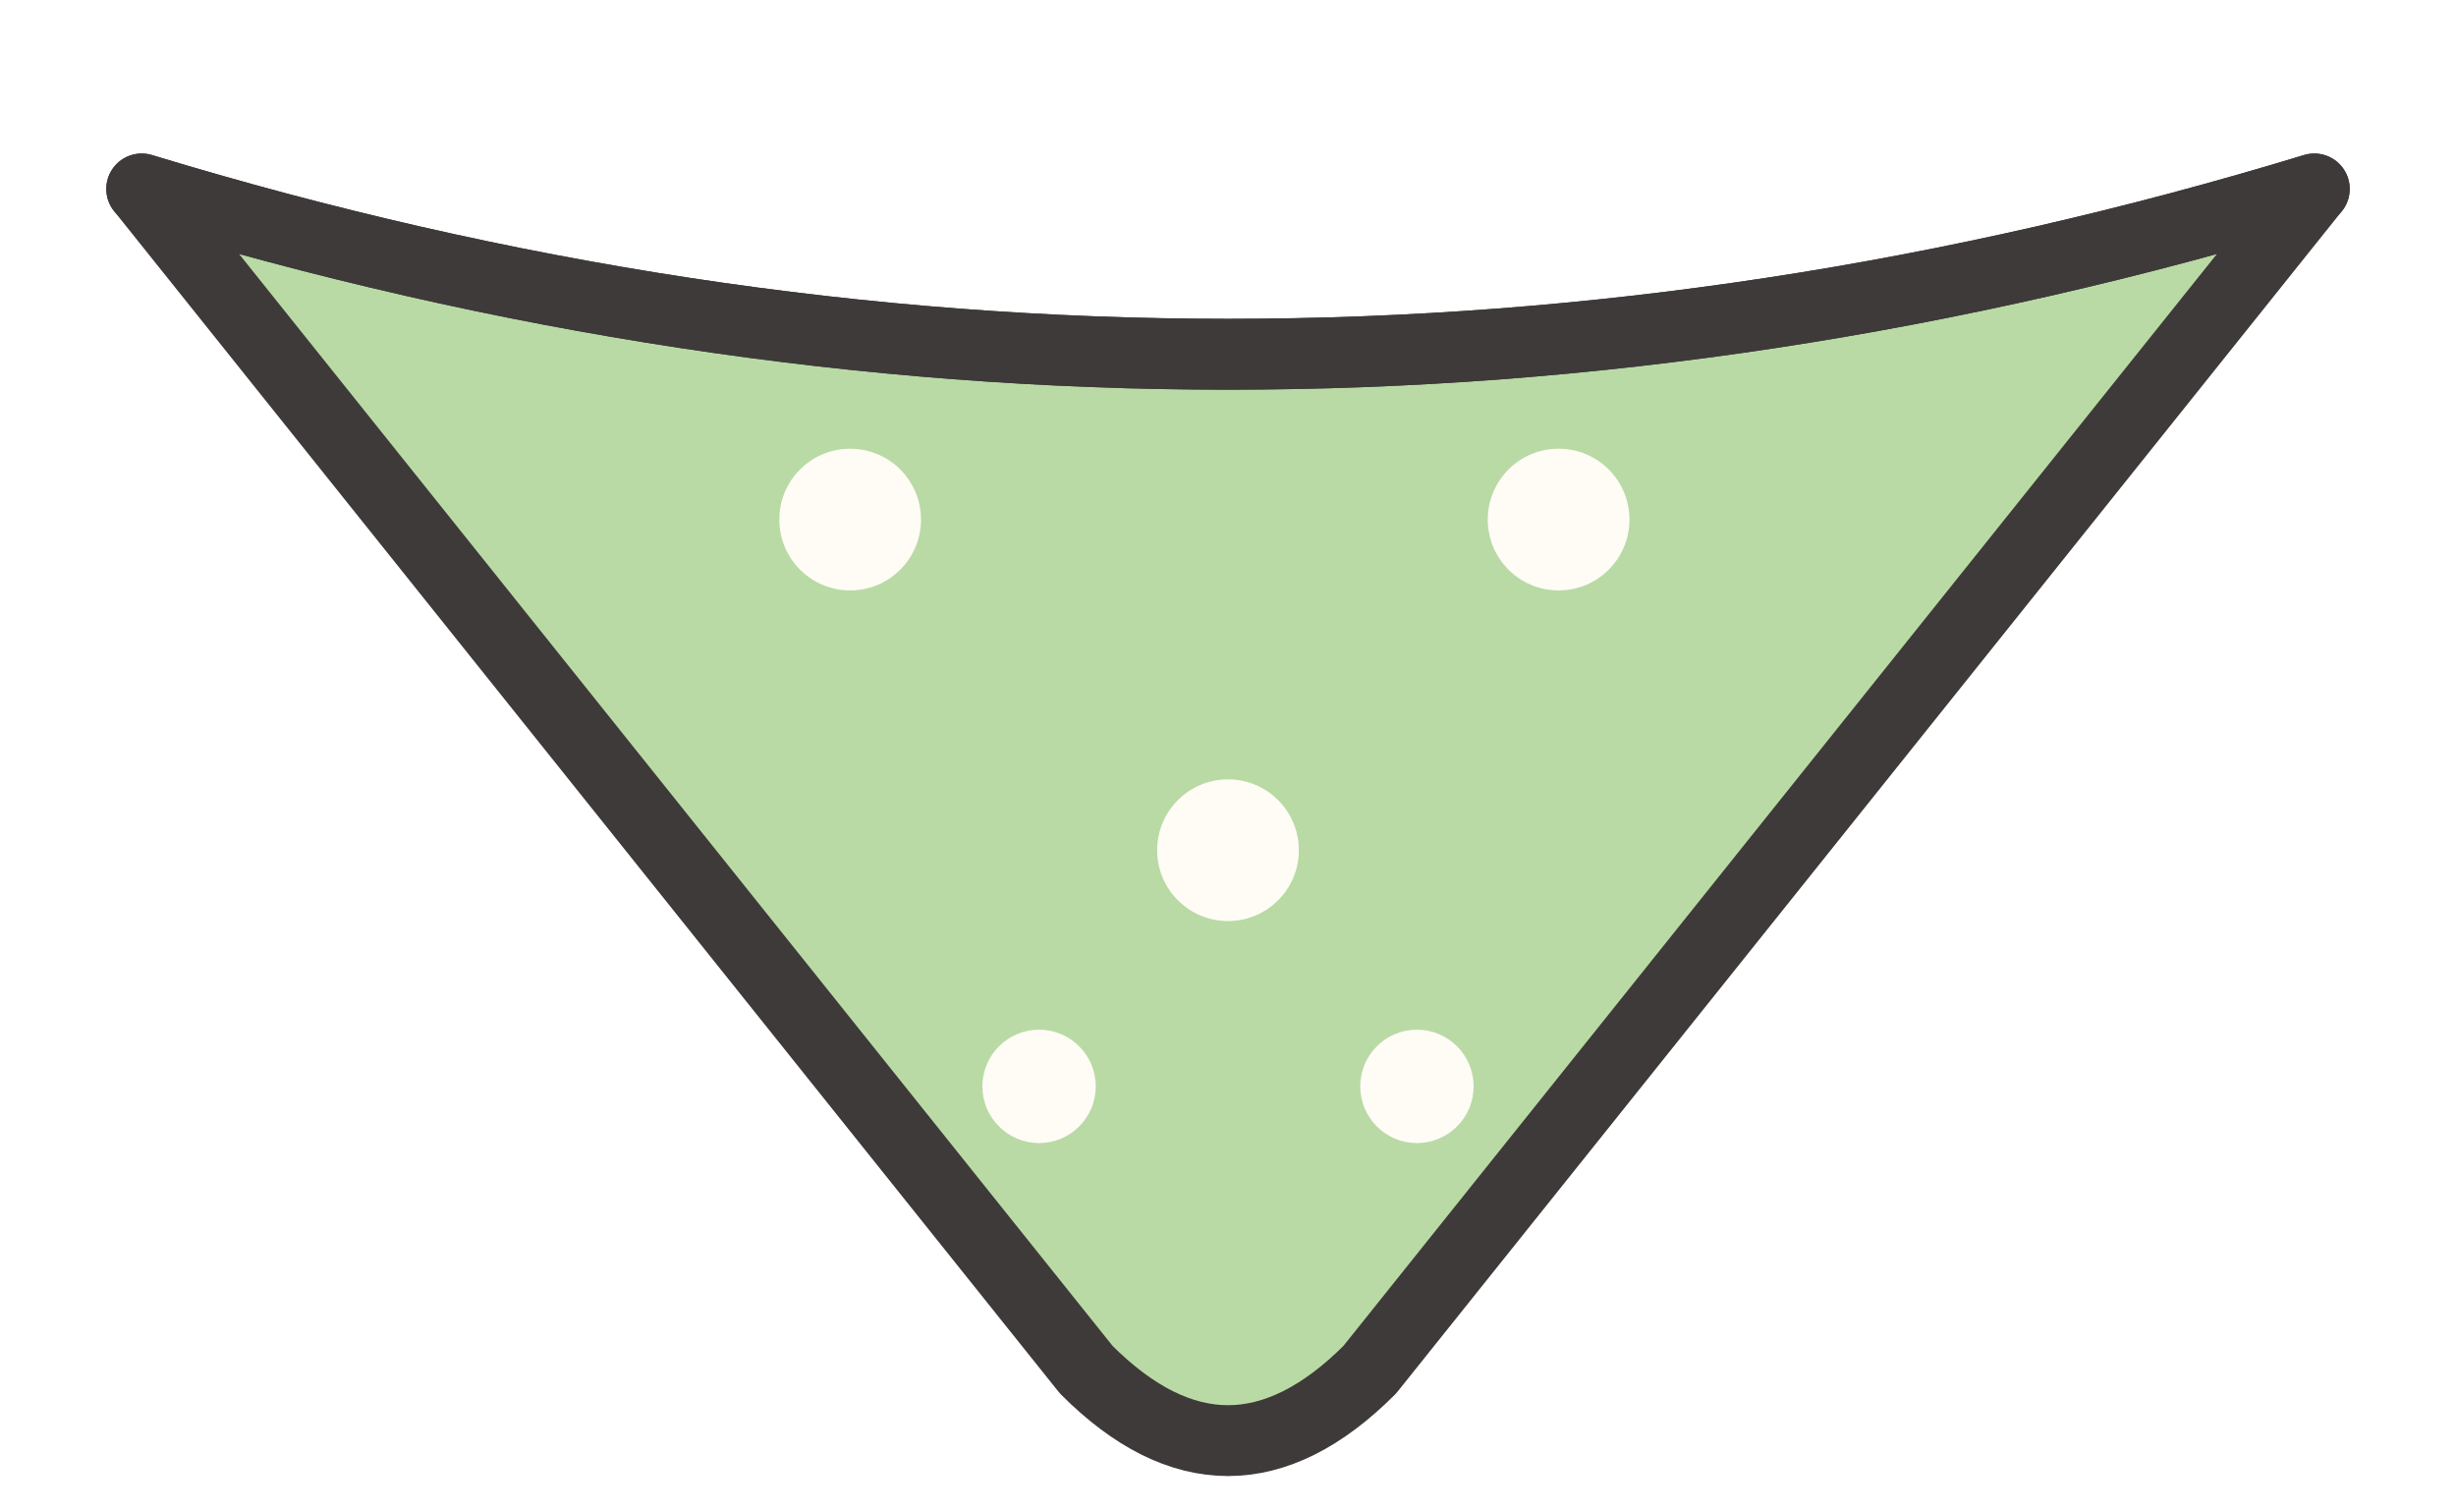
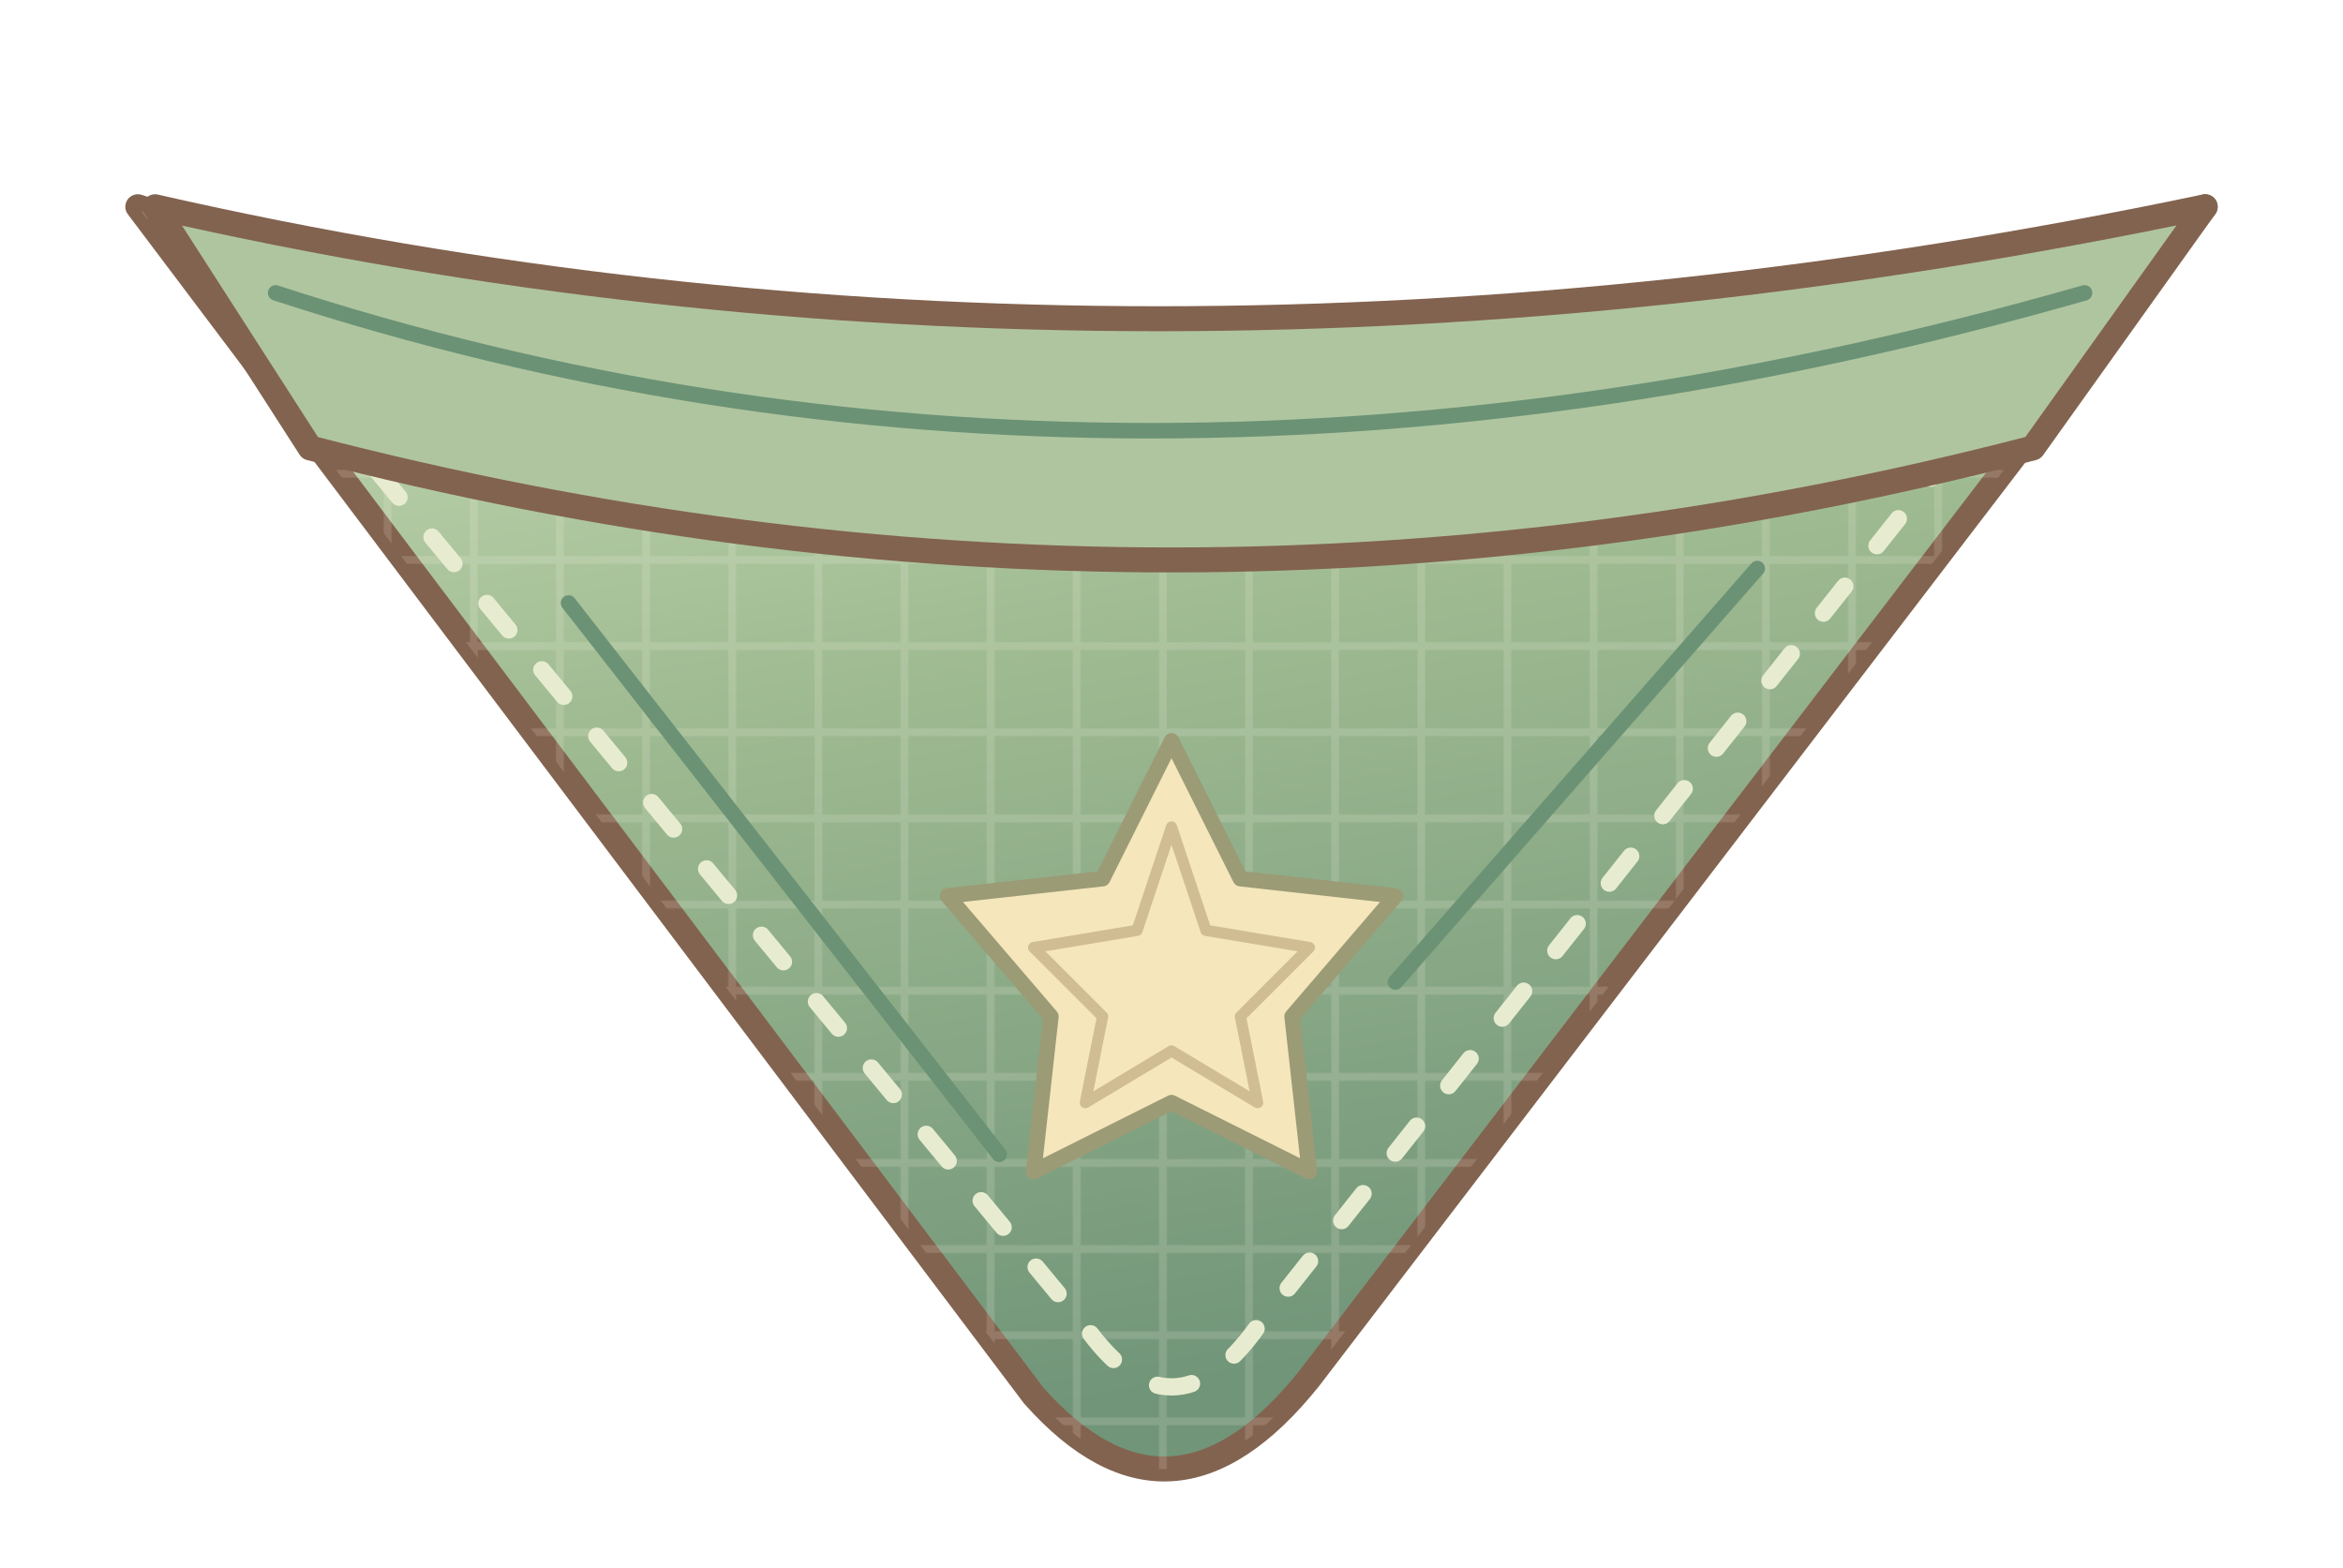
- <svg xmlns="http://www.w3.org/2000/svg" viewBox="0 0 104 64">
-   <g stroke="#3E3A39" stroke-width="3" stroke-linejoin="round" stroke-linecap="round">
-     <path d="M6 8Q52 22 98 8L58 58Q52 64 46 58Z" fill="#B9DAA5" />
-     <path d="M6 8Q52 22 98 8" fill="none" />
-     <g fill="#FFFCF6" stroke="none">
-       <circle cx="36" cy="22" r="3" />
-       <circle cx="66" cy="22" r="3" />
-       <circle cx="52" cy="36" r="3" />
-       <circle cx="44" cy="46" r="2.4" />
-       <circle cx="60" cy="46" r="2.4" />
-     </g>
+ <svg xmlns="http://www.w3.org/2000/svg" viewBox="0 0 136 91" width="136" height="91">
+   <defs>
+     <linearGradient id="straw" x2=".15" y2="1">
+       <stop stop-color="#fbe8b6" />
+       <stop offset=".5" stop-color="#e9c078" />
+       <stop offset="1" stop-color="#c88f47" />
+     </linearGradient>
+     <linearGradient id="rose" x2=".25" y2="1">
+       <stop stop-color="#f4c3ba" />
+       <stop offset=".5" stop-color="#dd918d" />
+       <stop offset="1" stop-color="#b6676d" />
+     </linearGradient>
+     <linearGradient id="red" x2=".3" y2="1">
+       <stop stop-color="#edb1a2" />
+       <stop offset=".45" stop-color="#d97571" />
+       <stop offset="1" stop-color="#ae4e54" />
+     </linearGradient>
+     <linearGradient id="teal" x2=".25" y2="1">
+       <stop stop-color="#c7e2e0" />
+       <stop offset=".48" stop-color="#8cbebd" />
+       <stop offset="1" stop-color="#507f85" />
+     </linearGradient>
+     <linearGradient id="sage" x2=".3" y2="1">
+       <stop stop-color="#c9dcb7" />
+       <stop offset=".45" stop-color="#9eba91" />
+       <stop offset="1" stop-color="#719579" />
+     </linearGradient>
+     <linearGradient id="gold" x2=".7" y2="1">
+       <stop stop-color="#fff1bd" />
+       <stop offset=".38" stop-color="#eecf7b" />
+       <stop offset=".7" stop-color="#d5a148" />
+       <stop offset="1" stop-color="#f8dd93" />
+     </linearGradient>
+     <radialGradient id="pearl" cx=".3" cy=".25" r=".8">
+       <stop stop-color="#fffef7" />
+       <stop offset=".48" stop-color="#faf0df" />
+       <stop offset="1" stop-color="#c8b7aa" />
+     </radialGradient>
+     <linearGradient id="fur" x2=".2" y2="1">
+       <stop stop-color="#fffdf3" />
+       <stop offset=".65" stop-color="#f2e5d3" />
+       <stop offset="1" stop-color="#d9c7b4" />
+     </linearGradient>
+     <pattern id="weave" width="7" height="5" patternUnits="userSpaceOnUse">
+       <path d="M0 1.5h7M1 0v1.5M5 1.5V5" fill="none" stroke="#a47743" stroke-opacity=".3" stroke-width=".65" />
+     </pattern>
+     <pattern id="linen" width="5" height="5" patternUnits="userSpaceOnUse">
+       <path d="M0 2.5h5M2.5 0v5" stroke="#fff8ed" stroke-opacity=".15" stroke-width=".45" />
+     </pattern>
+   </defs>
+   <g stroke="#82634f" stroke-width="1.45" stroke-linecap="round" stroke-linejoin="round">
+     <path d="M8 12Q67 31 128 12L76 80Q68 90 60 81Z" fill="url(#sage)" />
+     <path d="M8 12Q67 31 128 12L76 80Q68 90 60 81Z" fill="url(#linen)" stroke="none" />
+     <path d="M15 19Q68 36 119 19L73 77Q68 84 63 77Z" fill="none" stroke="#e7ecd0" stroke-width="1" stroke-dasharray="2 3" />
+     <path d="M9 12Q66 25 128 12L118 26Q68 39 18 26Z" fill="#afc5a0" />
+     <path d="M16 17Q65 33 121 17M33 35 58 67M102 33 81 57" fill="none" stroke="#6b9274" stroke-width=".9" />
+     <path d="m68 43 4 8 9 1-6 7 1 9-8-4-8 4 1-9-6-7 9-1Z" fill="#f5e6bb" stroke="#9b9b76" stroke-width=".9" />
+     <path d="m68 48 2 6 6 1-4 4 1 5-5-3-5 3 1-5-4-4 6-1Z" fill="none" stroke="#d0bd91" stroke-width=".65" />
  </g>
</svg>
